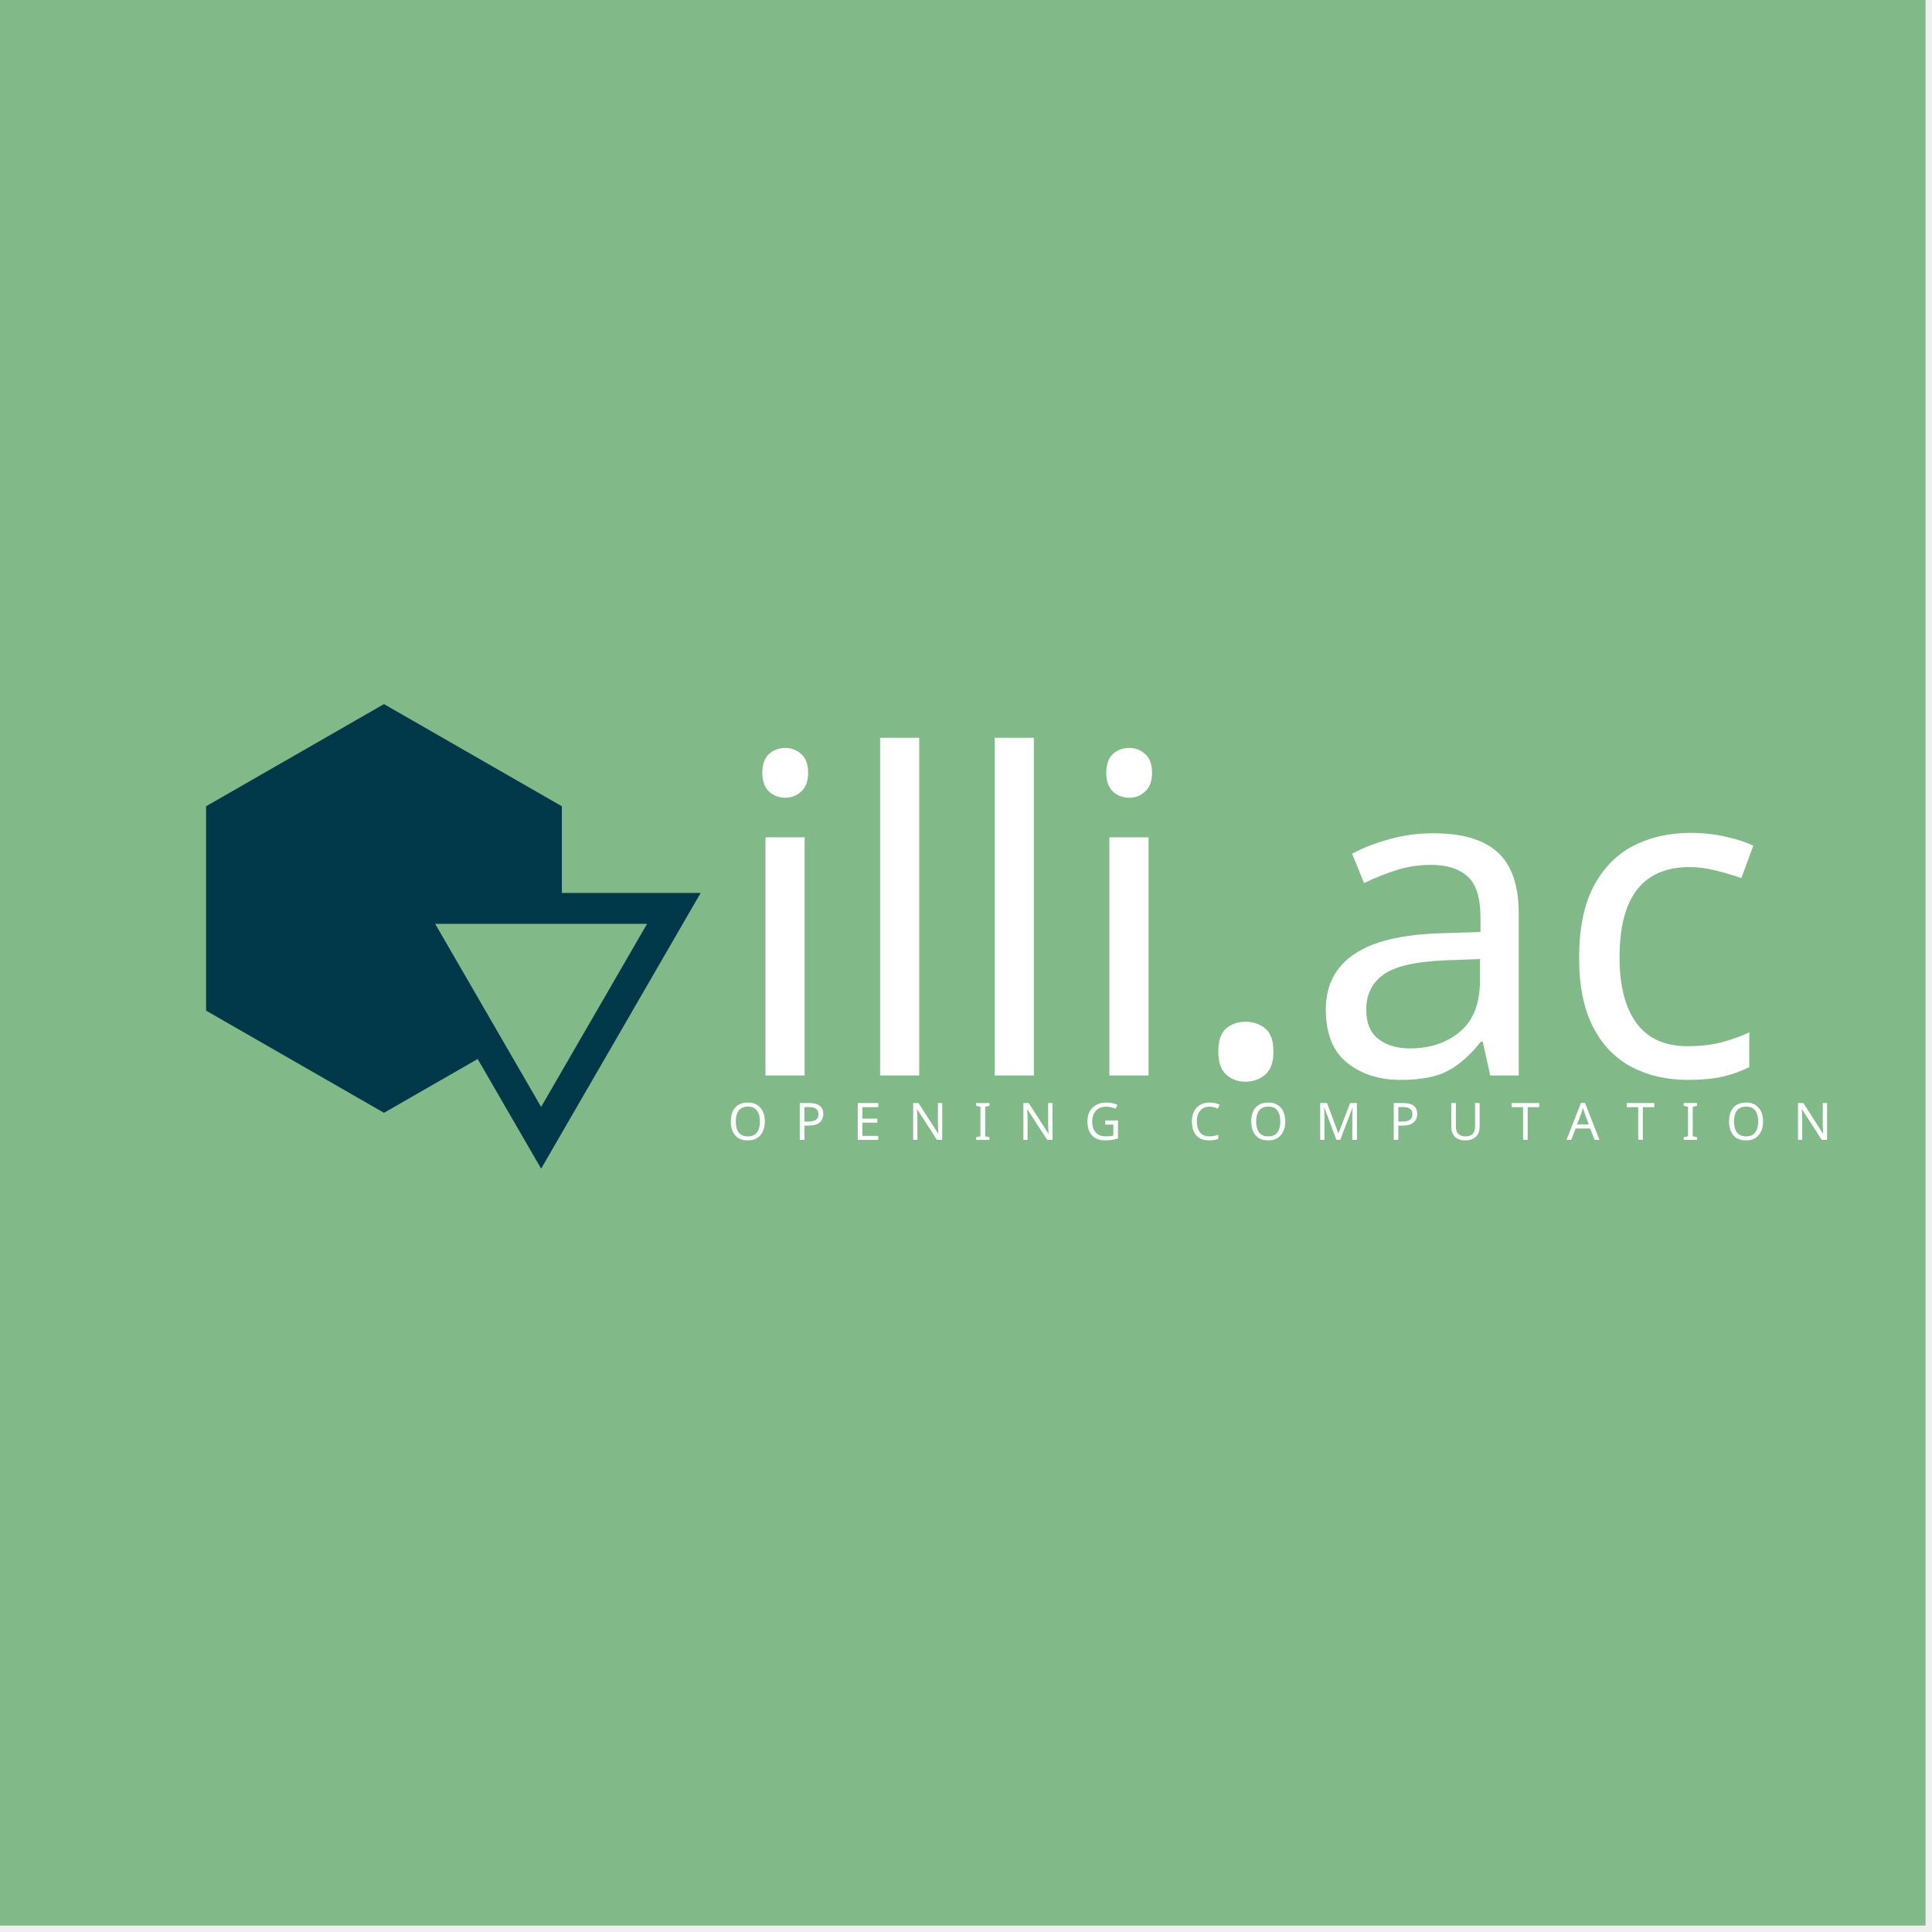
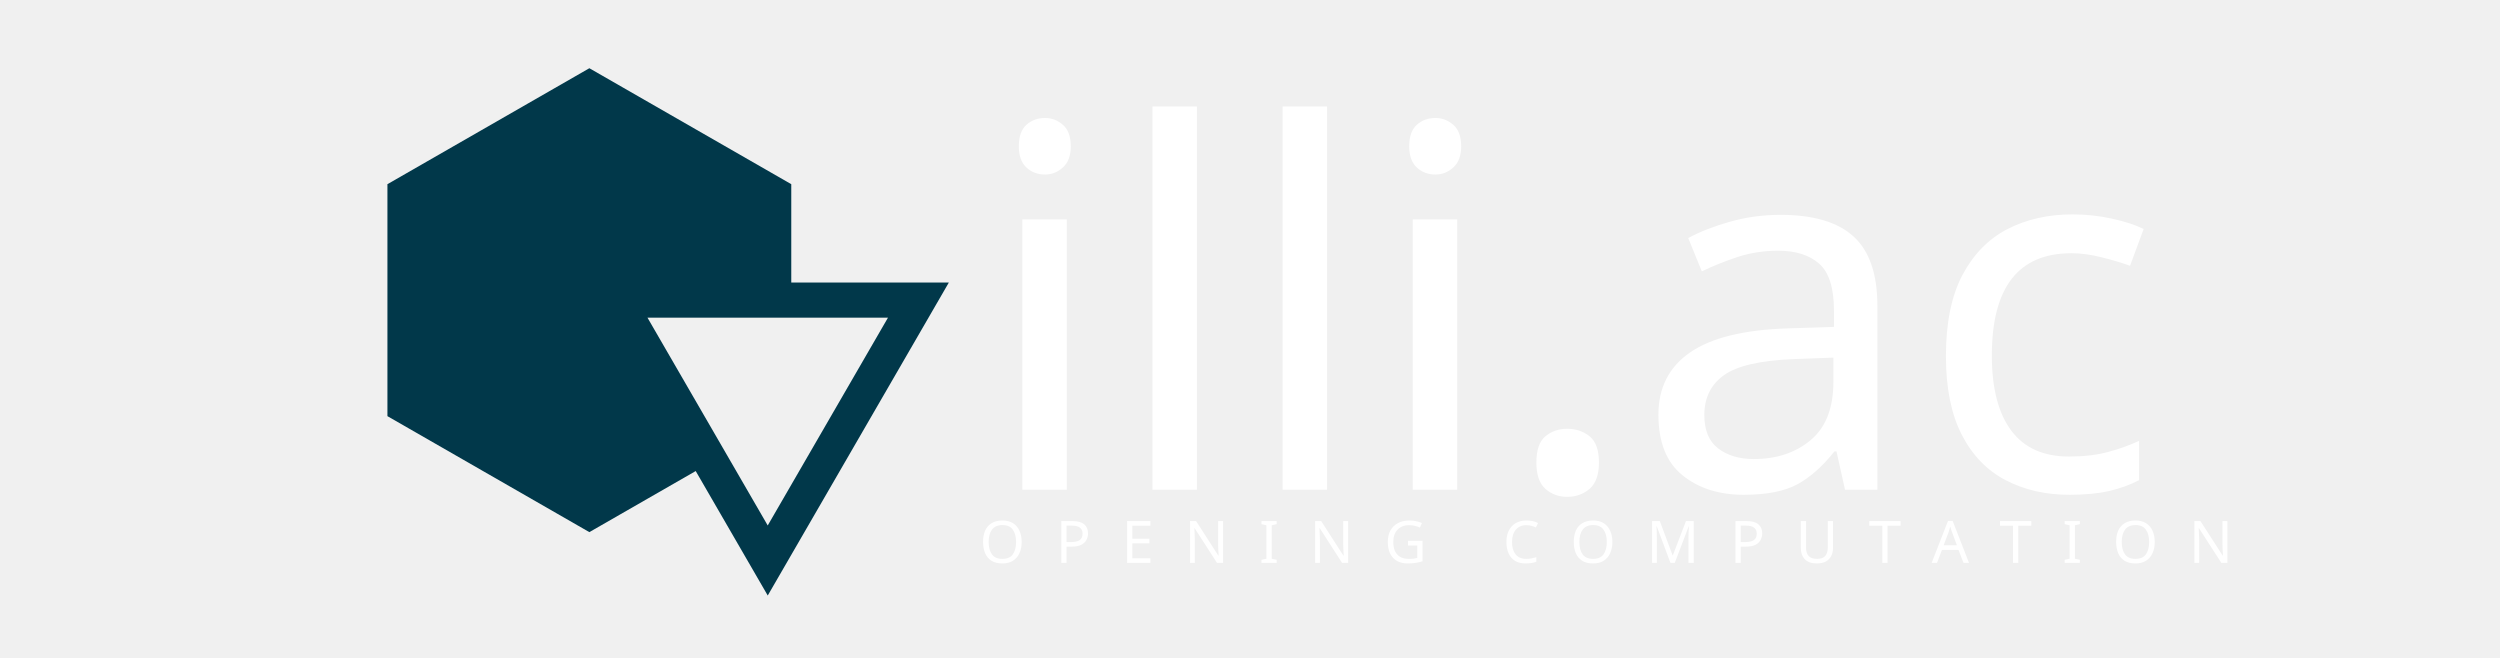
- <svg xmlns="http://www.w3.org/2000/svg" version="1.1" id="logo-slogan-icon-left-svg" class="logo-slogan-icon-left" viewBox="0 0 300 300">
+ <svg xmlns="http://www.w3.org/2000/svg" version="1.1" id="logo-slogan-icon-left-svg" class="logo-slogan-icon-left" viewBox="0 0 342 90">
  <defs id="logo-defs" />
-   <rect id="background" class="background-square" fill="#81b989" x="-1" y="-1" width="300" height="300" />
-   <g id="logo-slogan-icon-left" transform="translate(32,100)">
+   <g id="logo-slogan-icon-left" transform="translate(53,0)">
    <g id="logo-slogan" transform="translate(81,67)" fill="#ffffff">
      <g id="logo">
        <text id="logo-text" style="font-size:69px;            font-family:'Istok Web'">illi.ac</text>
      </g>
      <g id="slogan" transform="translate(0,10)">
        <text id="slogan-text" xml:space="preserve" style="font-size:8px;            font-family:Questrial">O  P  E  N  I  N  G     C  O  M  P  U  T  A  T  I  O  N</text>
      </g>
    </g>
    <g id="icon" transform="matrix(2.4,0,0,2.4,0,7)" stroke="none" fill="#01384a">
      <path id="icon-path" d="M 17.572,23.933 21.678,31.028 32,13.189 H 23.019 V 7.582 L 11.51,0.972 0,7.582 v 13.222 l 11.51,6.611 z m 10.96,-8.744 -6.855,11.846 -6.855,-11.846 z" />
    </g>
  </g>
</svg>
